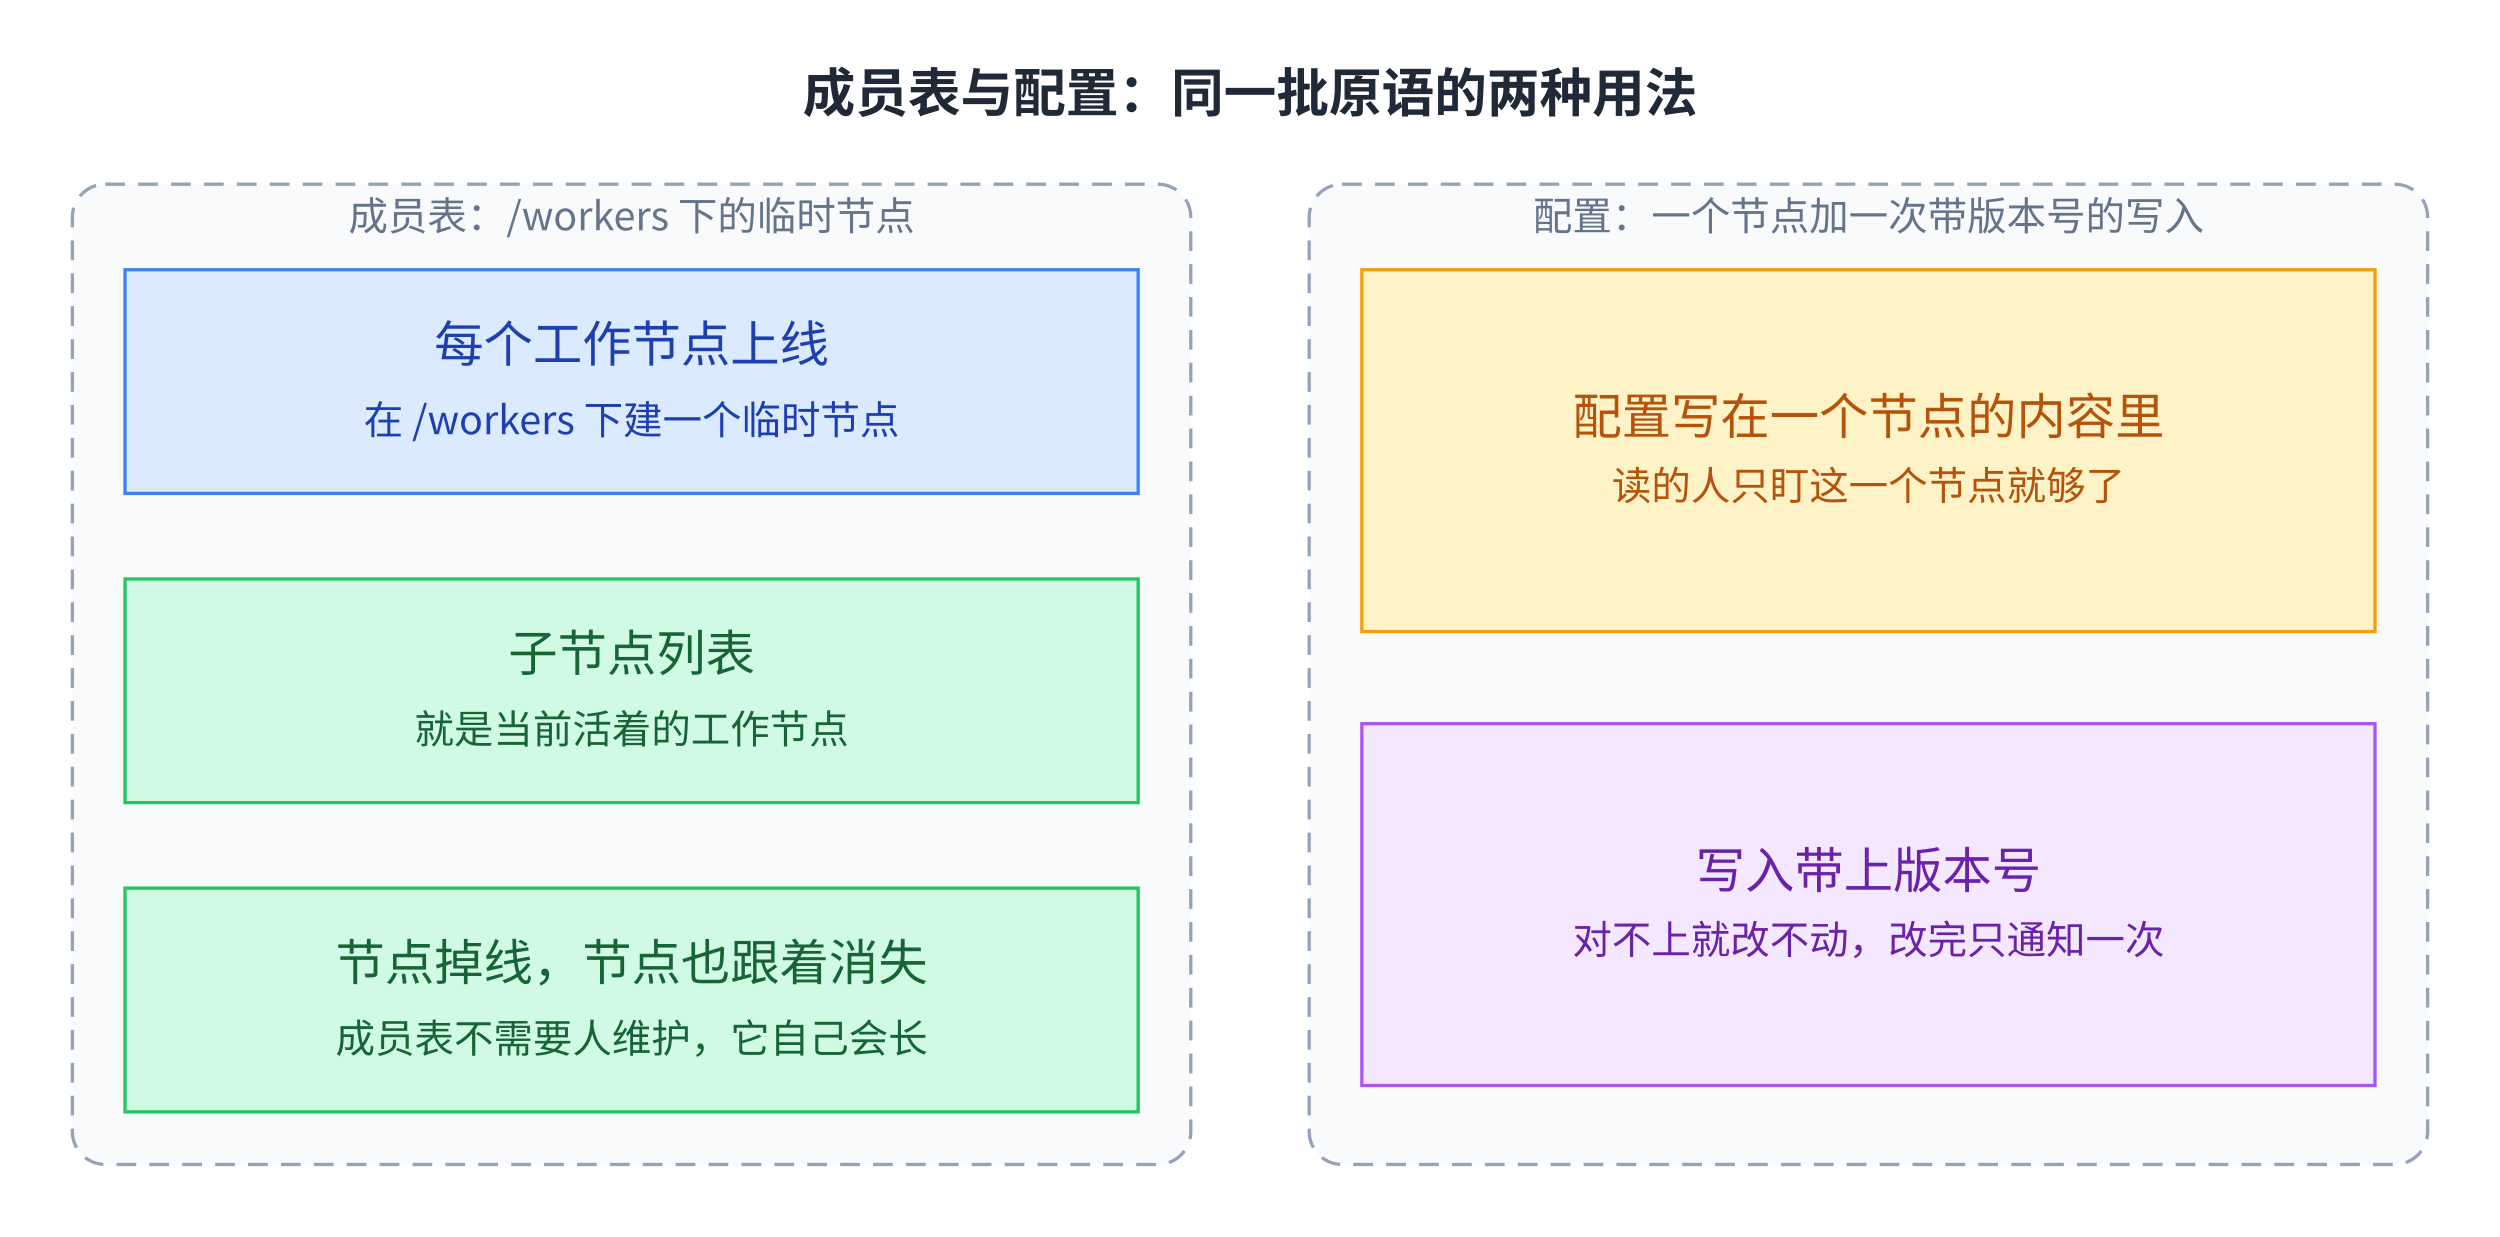
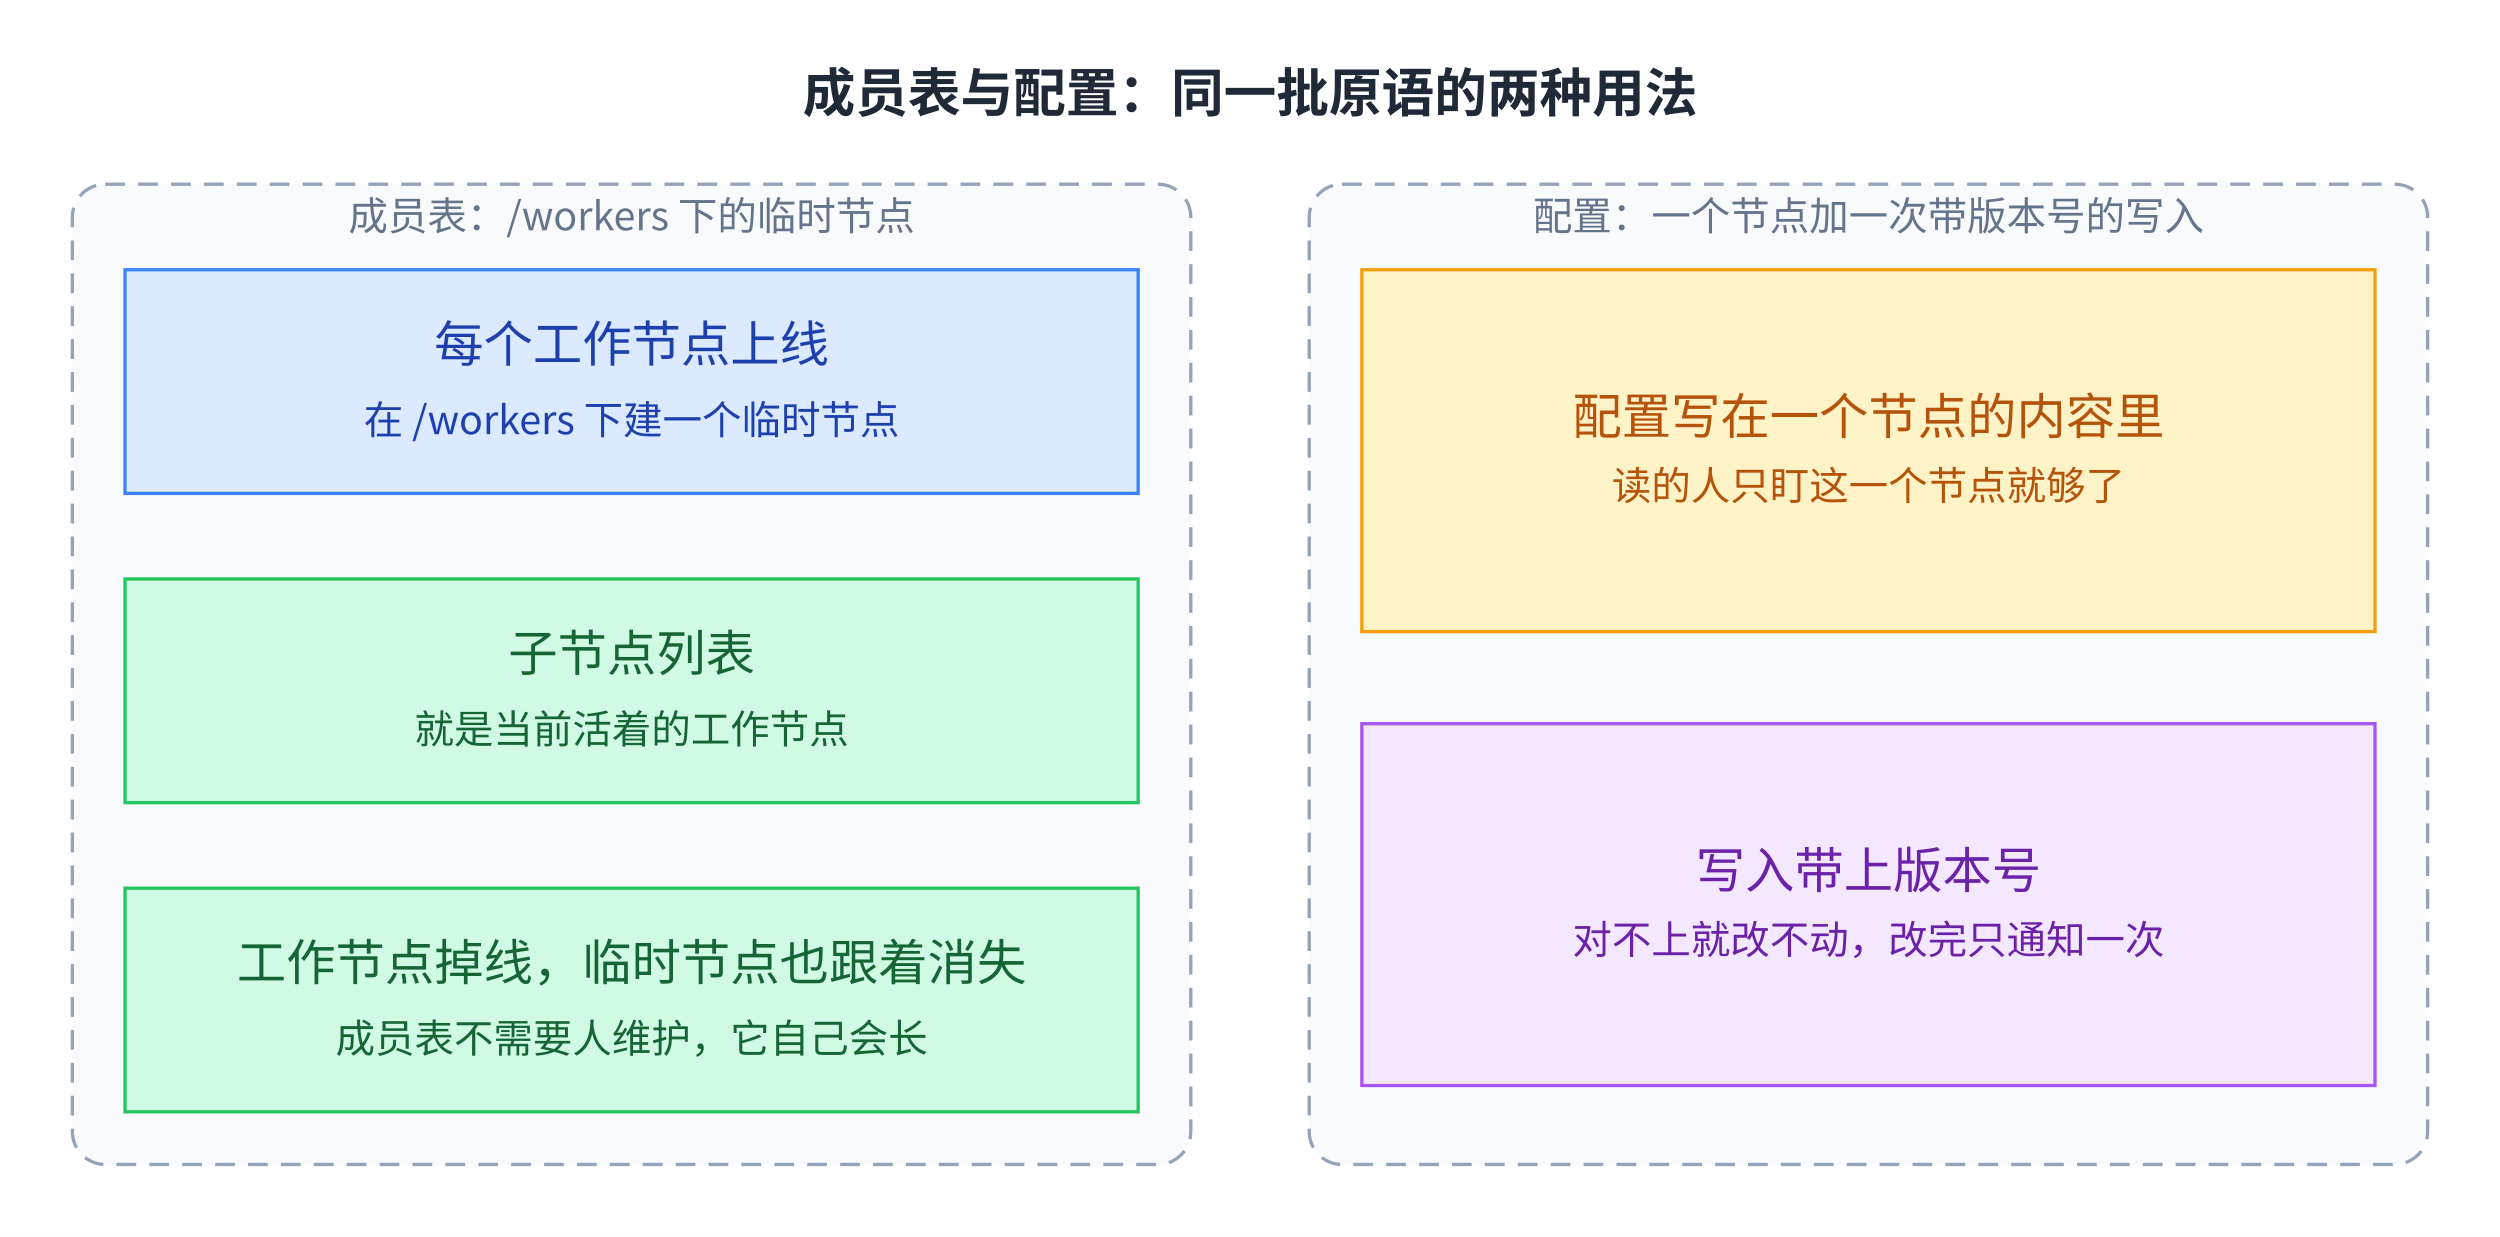
<svg xmlns="http://www.w3.org/2000/svg" viewBox="0 0 760 376" width="760" height="376" role="img" aria-labelledby="fig-zk-16-title fig-zk-16-desc">
  <defs>
    <style>
      text { font-family: 'PingFang SC', 'Microsoft YaHei', 'Noto Sans CJK SC', system-ui, sans-serif; }
    </style>
    <marker id="arrow" markerWidth="8" markerHeight="8" refX="2" refY="4" orient="auto" markerUnits="userSpaceOnUse">
      <path d="M0,0 L8,4 L0,8 L2,4 z" fill="#64748b" />
    </marker>
  </defs>
  <rect x="0" y="0" width="760" height="376" fill="#ffffff" />
  <text x="380" y="34" font-size="16" font-weight="600" fill="#1f2937" text-anchor="middle">成员表与配置：同一批原语的两种用法</text>
  <rect x="22" y="56" width="340" height="298" rx="10" fill="#f8fafc" stroke="#94a3b8" stroke-dasharray="6,4" />
  <text x="192" y="70" font-size="12" fill="#64748b" text-anchor="middle">成员表：/workers 下的临时节点</text>
  <rect x="398" y="56" width="340" height="298" rx="10" fill="#f8fafc" stroke="#94a3b8" stroke-dasharray="6,4" />
  <text x="568" y="70" font-size="12" fill="#64748b" text-anchor="middle">配置：一个节点加一次带版本号的写入</text>
  <rect x="38" y="82" width="308" height="68" fill="#dbeafe" stroke="#3b82f6" />
  <text x="192" y="110" font-size="15" fill="#1e40af" text-anchor="middle">每个工作节点上线</text>
  <text x="192" y="132" font-size="12" fill="#1e40af" text-anchor="middle">在 /workers 下建一个临时节点</text>
  <rect x="38" y="176" width="308" height="68" fill="#d1fae5" stroke="#22c55e" />
  <text x="192" y="204" font-size="15" fill="#166534" text-anchor="middle">子节点列表</text>
  <text x="192" y="226" font-size="12" fill="#166534" text-anchor="middle">就是当前活着的工作节点</text>
  <rect x="38" y="270" width="308" height="68" fill="#d1fae5" stroke="#22c55e" />
-   <text x="192" y="298" font-size="15" fill="#166534" text-anchor="middle">节点掉线，节点也跟着消失</text>
+   <text x="192" y="298" font-size="15" fill="#166534" text-anchor="middle">工作节点掉线，临时节点也跟着消失</text>
  <text x="192" y="320" font-size="12" fill="#166534" text-anchor="middle">成员表不需要人维护，它自己会长</text>
  <rect x="414" y="82" width="308" height="110" fill="#fef3c7" stroke="#f59e0b" />
  <text x="568" y="132" font-size="15" fill="#b45309" text-anchor="middle">配置写在一个节点的内容里</text>
  <text x="568" y="152" font-size="12" fill="#b45309" text-anchor="middle">读的人只盯这一个节点就够了</text>
  <rect x="414" y="220" width="308" height="110" fill="#f3e8ff" stroke="#a855f7" />
  <text x="568" y="270" font-size="15" fill="#6b21a8" text-anchor="middle">写入带上版本号</text>
  <text x="568" y="290" font-size="12" fill="#6b21a8" text-anchor="middle">对不上就改不动，改完只通知一次</text>
</svg>
